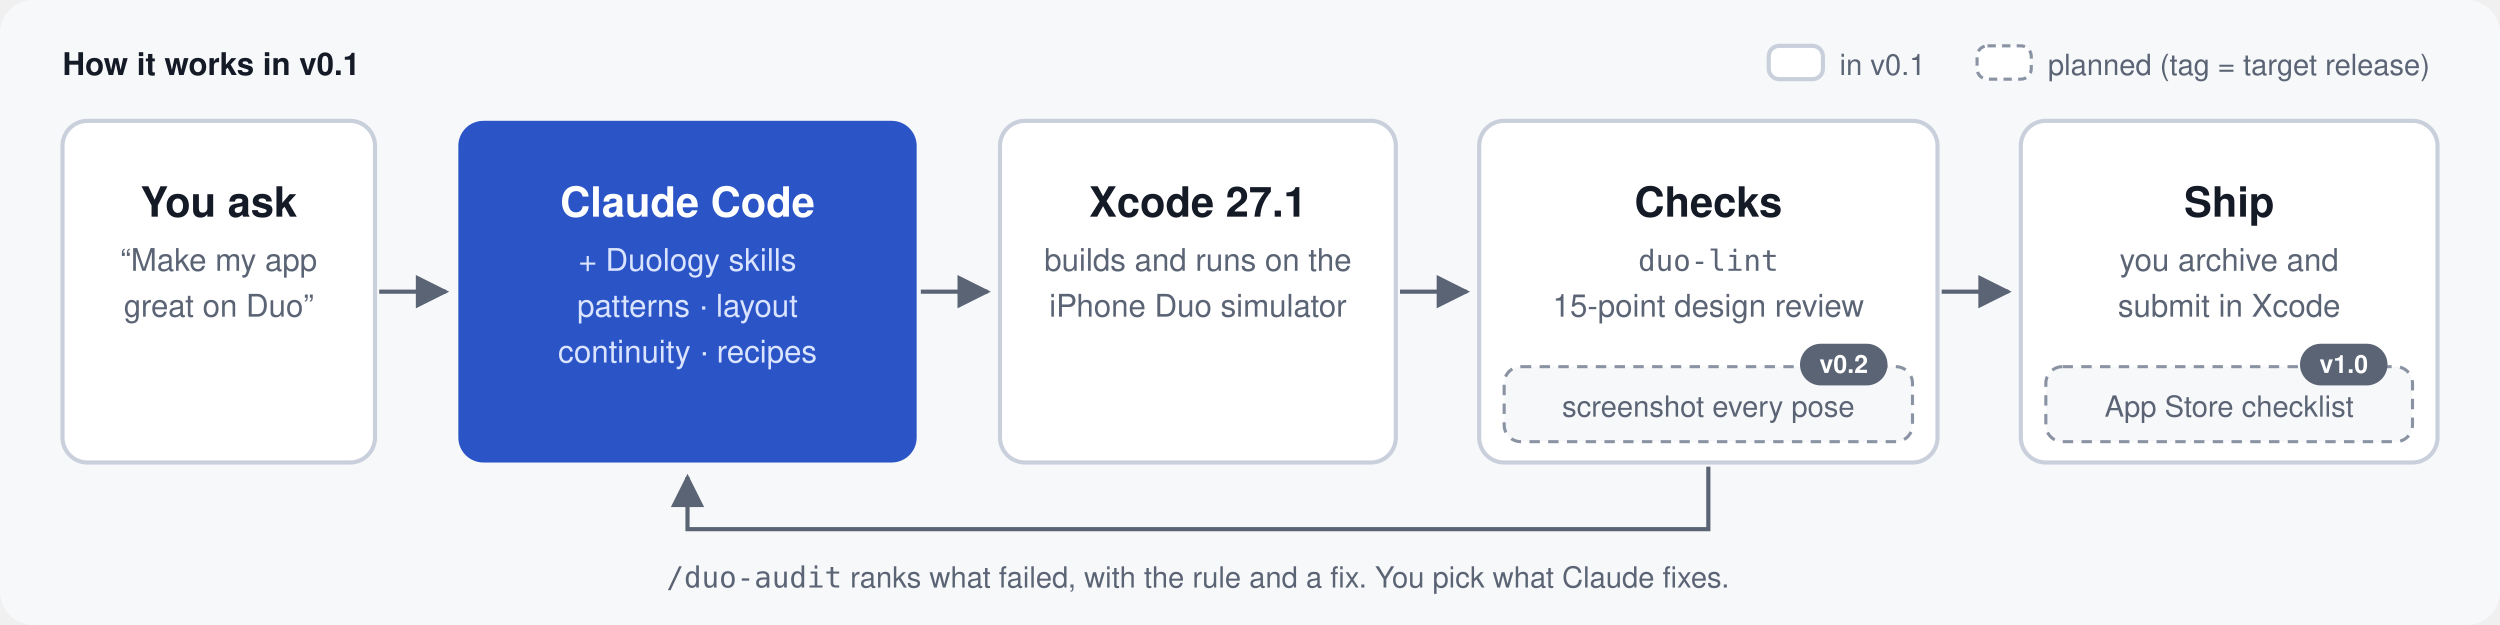
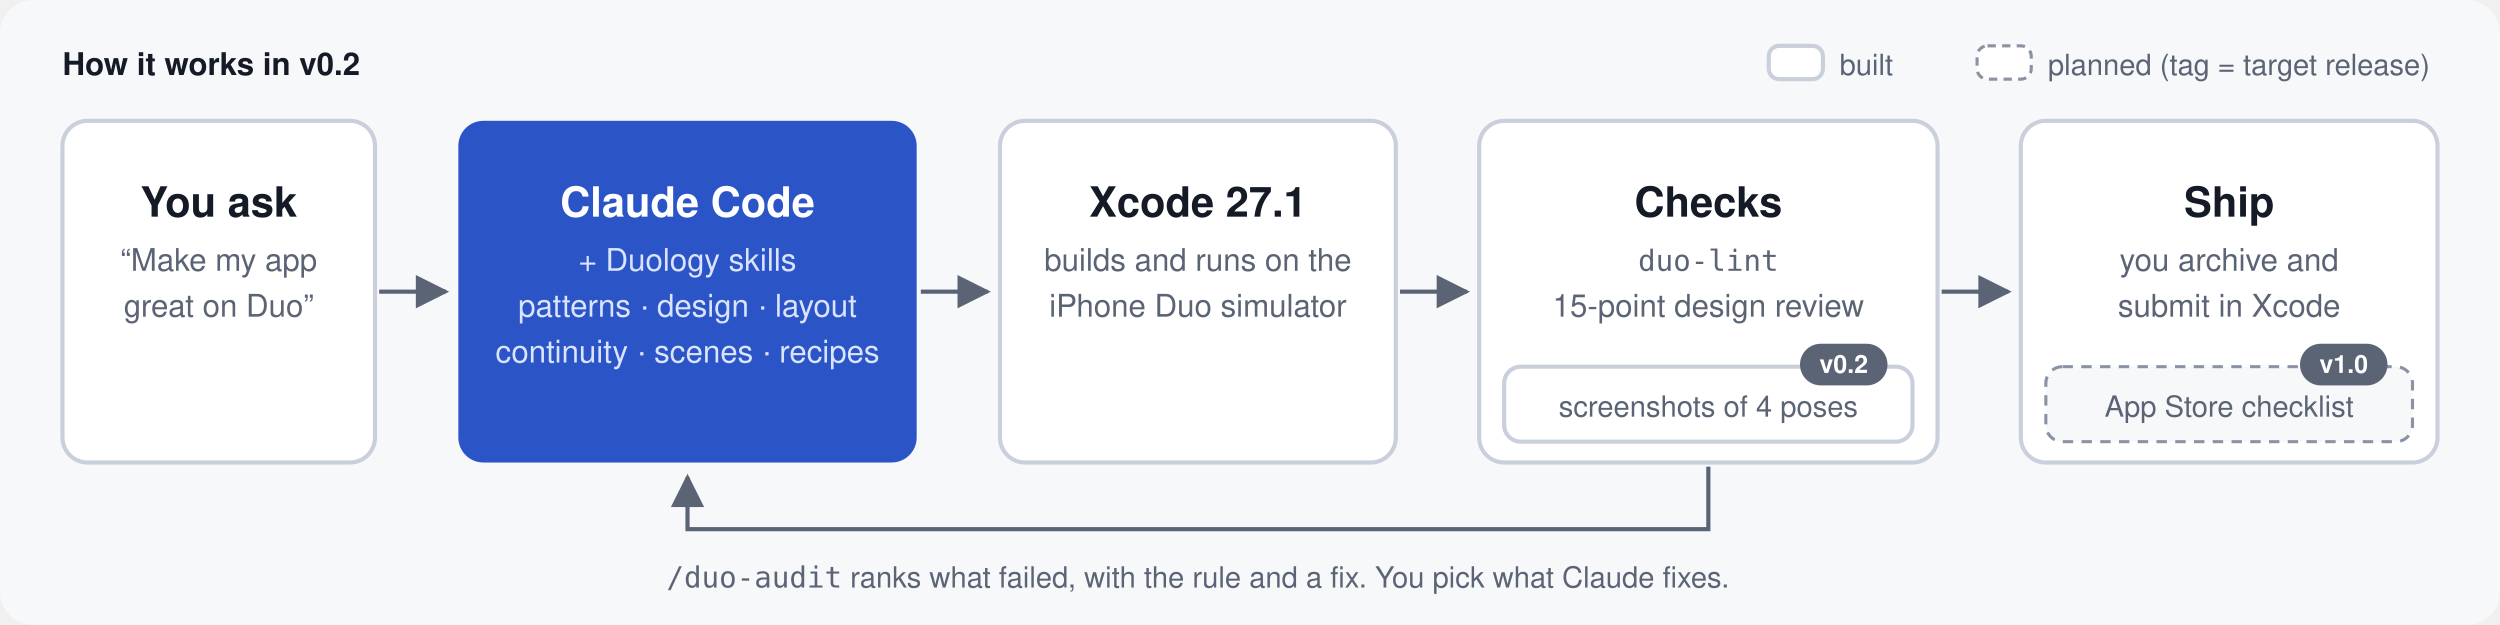
- <svg xmlns="http://www.w3.org/2000/svg" viewBox="0 0 1200 300" width="1200" height="300" role="img" aria-label="How Duology works in v0.1: you ask Claude Code; Duology skills for patterns, layout, continuity and recipes guide the code; Xcode 27.1 builds and runs it on the iPhone Duo simulator; duo-lint and the 15-point design review check it; then you ship. A failed check goes back to Claude with its rule and a fix. Planned: screenshots of every pose in v0.2 and an App Store checklist in v1.0.">
+ <svg xmlns="http://www.w3.org/2000/svg" viewBox="0 0 1200 300" width="1200" height="300" role="img" aria-label="How Duology works in v0.2: you ask Claude Code; Duology skills for patterns, design, layout, continuity, scenes and recipes guide the code; Xcode 27.1 builds and runs it on the iPhone Duo simulator; duo-lint, the 15-point design review and screenshots of four poses (closed, open, book and tabletop, added in v0.2) check it; then you ship. A failed check goes back to Claude with its rule and a fix. Planned: an App Store checklist in v1.0.">
  <rect width="1200" height="300" rx="16" fill="#f7f8fa" />
  <defs>
    <marker id="a" viewBox="0 0 10 10" refX="9" refY="5" markerWidth="8" markerHeight="8" orient="auto">
      <path d="M0 0L10 5L0 10z" fill="#5b6475" />
    </marker>
  </defs>
  <g font-family="Helvetica Neue, Helvetica, Arial, sans-serif">
-     <text x="30" y="36" font-size="15" font-weight="700" fill="#141a26">How it works in v0.1</text>
+     <text x="30" y="36" font-size="15" font-weight="700" fill="#141a26">How it works in v0.2</text>
    <rect x="849" y="22" width="26" height="16" rx="5" fill="#ffffff" stroke="#c9d0dc" stroke-width="2" />
-     <text x="883" y="36" font-size="14" fill="#5b6475">in v0.1</text>
+     <text x="883" y="36" font-size="14" fill="#5b6475">built</text>
    <rect x="949" y="22" width="26" height="16" rx="5" fill="#ffffff" stroke="#8a93a3" stroke-width="1.5" stroke-dasharray="4 3" />
    <text x="983" y="36" font-size="14" fill="#5b6475">planned (tag = target release)</text>
  </g>
  <g font-family="Helvetica Neue, Helvetica, Arial, sans-serif" text-anchor="middle">
    <rect x="30" y="58" width="150" height="164" rx="12" fill="#ffffff" stroke="#c9d0dc" stroke-width="2" />
    <text x="105" y="104" font-size="20" font-weight="700" fill="#141a26">You ask</text>
    <text x="105" y="130" font-size="15" fill="#5b6475">“Make my app</text>
    <text x="105" y="152" font-size="15" fill="#5b6475">great on Duo”</text>
    <rect x="220" y="58" width="220" height="164" rx="12" fill="#2b55c7" />
    <text x="330" y="104" font-size="20" font-weight="700" fill="#ffffff">Claude Code</text>
    <text x="330" y="130" font-size="15" fill="#dbe4ff">+ Duology skills</text>
-     <text x="330" y="152" font-size="15" fill="#dbe4ff">patterns · layout</text>
-     <text x="330" y="174" font-size="15" fill="#dbe4ff">continuity · recipes</text>
+     <text x="330" y="152" font-size="15" fill="#dbe4ff">patterns · design · layout</text>
+     <text x="330" y="174" font-size="15" fill="#dbe4ff">continuity · scenes · recipes</text>
    <rect x="480" y="58" width="190" height="164" rx="12" fill="#ffffff" stroke="#c9d0dc" stroke-width="2" />
    <text x="575" y="104" font-size="20" font-weight="700" fill="#141a26">Xcode 27.1</text>
    <text x="575" y="130" font-size="15" fill="#5b6475">builds and runs on the</text>
    <text x="575" y="152" font-size="15" fill="#5b6475">iPhone Duo simulator</text>
    <rect x="710" y="58" width="220" height="164" rx="12" fill="#ffffff" stroke="#c9d0dc" stroke-width="2" />
    <text x="820" y="104" font-size="20" font-weight="700" fill="#141a26">Checks</text>
    <text x="820" y="130" font-family="Menlo, Consolas, monospace" font-size="14" fill="#5b6475">duo-lint</text>
    <text x="820" y="152" font-size="15" fill="#5b6475">15-point design review</text>
-     <rect x="722" y="176" width="196" height="36" rx="8" fill="#f7f8fa" stroke="#8a93a3" stroke-width="1.5" stroke-dasharray="5 4" />
-     <text x="820" y="200" font-size="14" fill="#5b6475">screenshot every pose</text>
+     <rect x="722" y="176" width="196" height="36" rx="8" fill="#ffffff" stroke="#c9d0dc" stroke-width="2" />
+     <text x="820" y="200" font-size="14" fill="#5b6475">screenshots of 4 poses</text>
    <rect x="864" y="165" width="42" height="20" rx="10" fill="#5b6475" />
    <text x="885" y="179" font-size="12" font-weight="700" fill="#ffffff">v0.2</text>
    <rect x="970" y="58" width="200" height="164" rx="12" fill="#ffffff" stroke="#c9d0dc" stroke-width="2" />
    <text x="1070" y="104" font-size="20" font-weight="700" fill="#141a26">Ship</text>
    <text x="1070" y="130" font-size="15" fill="#5b6475">you archive and</text>
    <text x="1070" y="152" font-size="15" fill="#5b6475">submit in Xcode</text>
    <rect x="982" y="176" width="176" height="36" rx="8" fill="#f7f8fa" stroke="#8a93a3" stroke-width="1.5" stroke-dasharray="5 4" />
    <text x="1070" y="200" font-size="14" fill="#5b6475">App Store checklist</text>
    <rect x="1104" y="165" width="42" height="20" rx="10" fill="#5b6475" />
    <text x="1125" y="179" font-size="12" font-weight="700" fill="#ffffff">v1.0</text>
  </g>
  <g stroke="#5b6475" stroke-width="2" fill="none" marker-end="url(#a)">
    <path d="M182 140H214" />
    <path d="M442 140H474" />
    <path d="M672 140H704" />
    <path d="M932 140H964" />
    <path d="M820 224V254H330V229" />
  </g>
  <text x="575" y="282" font-family="Helvetica Neue, Helvetica, Arial, sans-serif" font-size="14" fill="#5b6475" text-anchor="middle">
    <tspan font-family="Menlo, Consolas, monospace">/duo-audit</tspan> ranks what failed, with the rule and a fix. You pick what Claude fixes.</text>
</svg>
